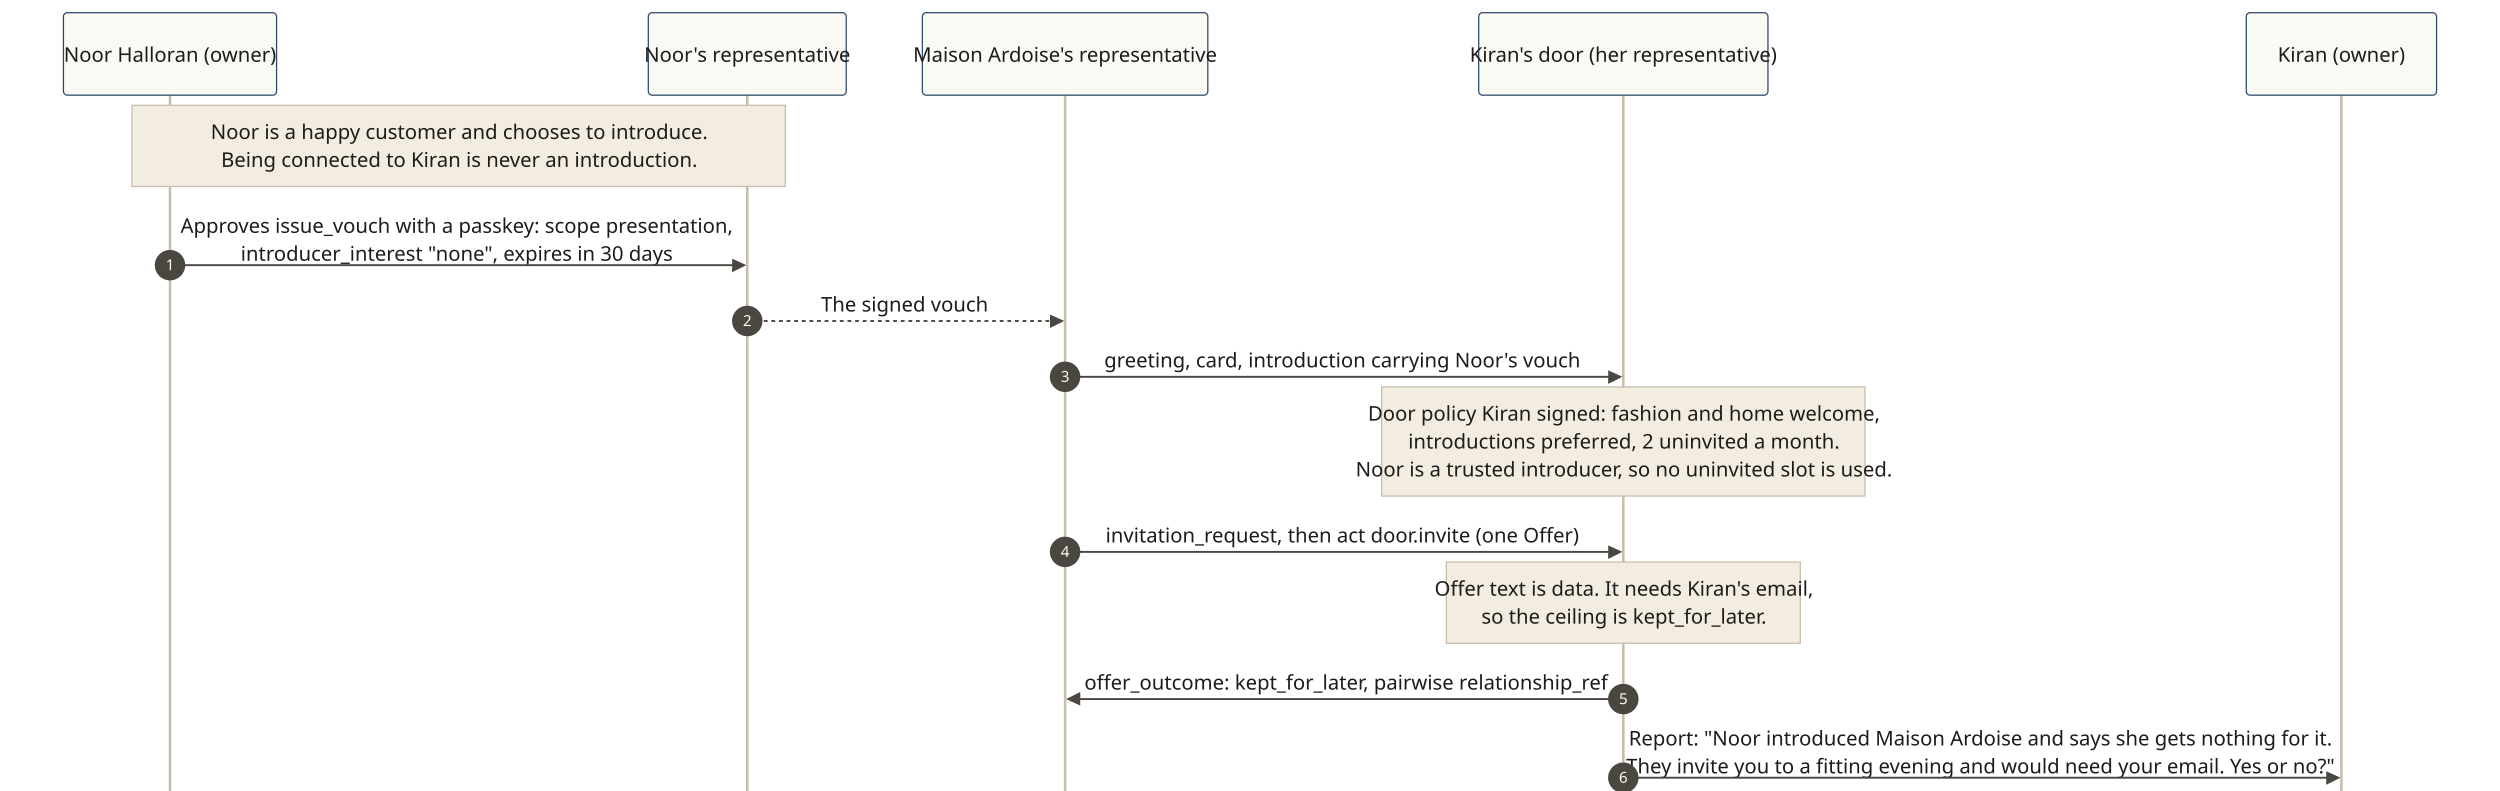
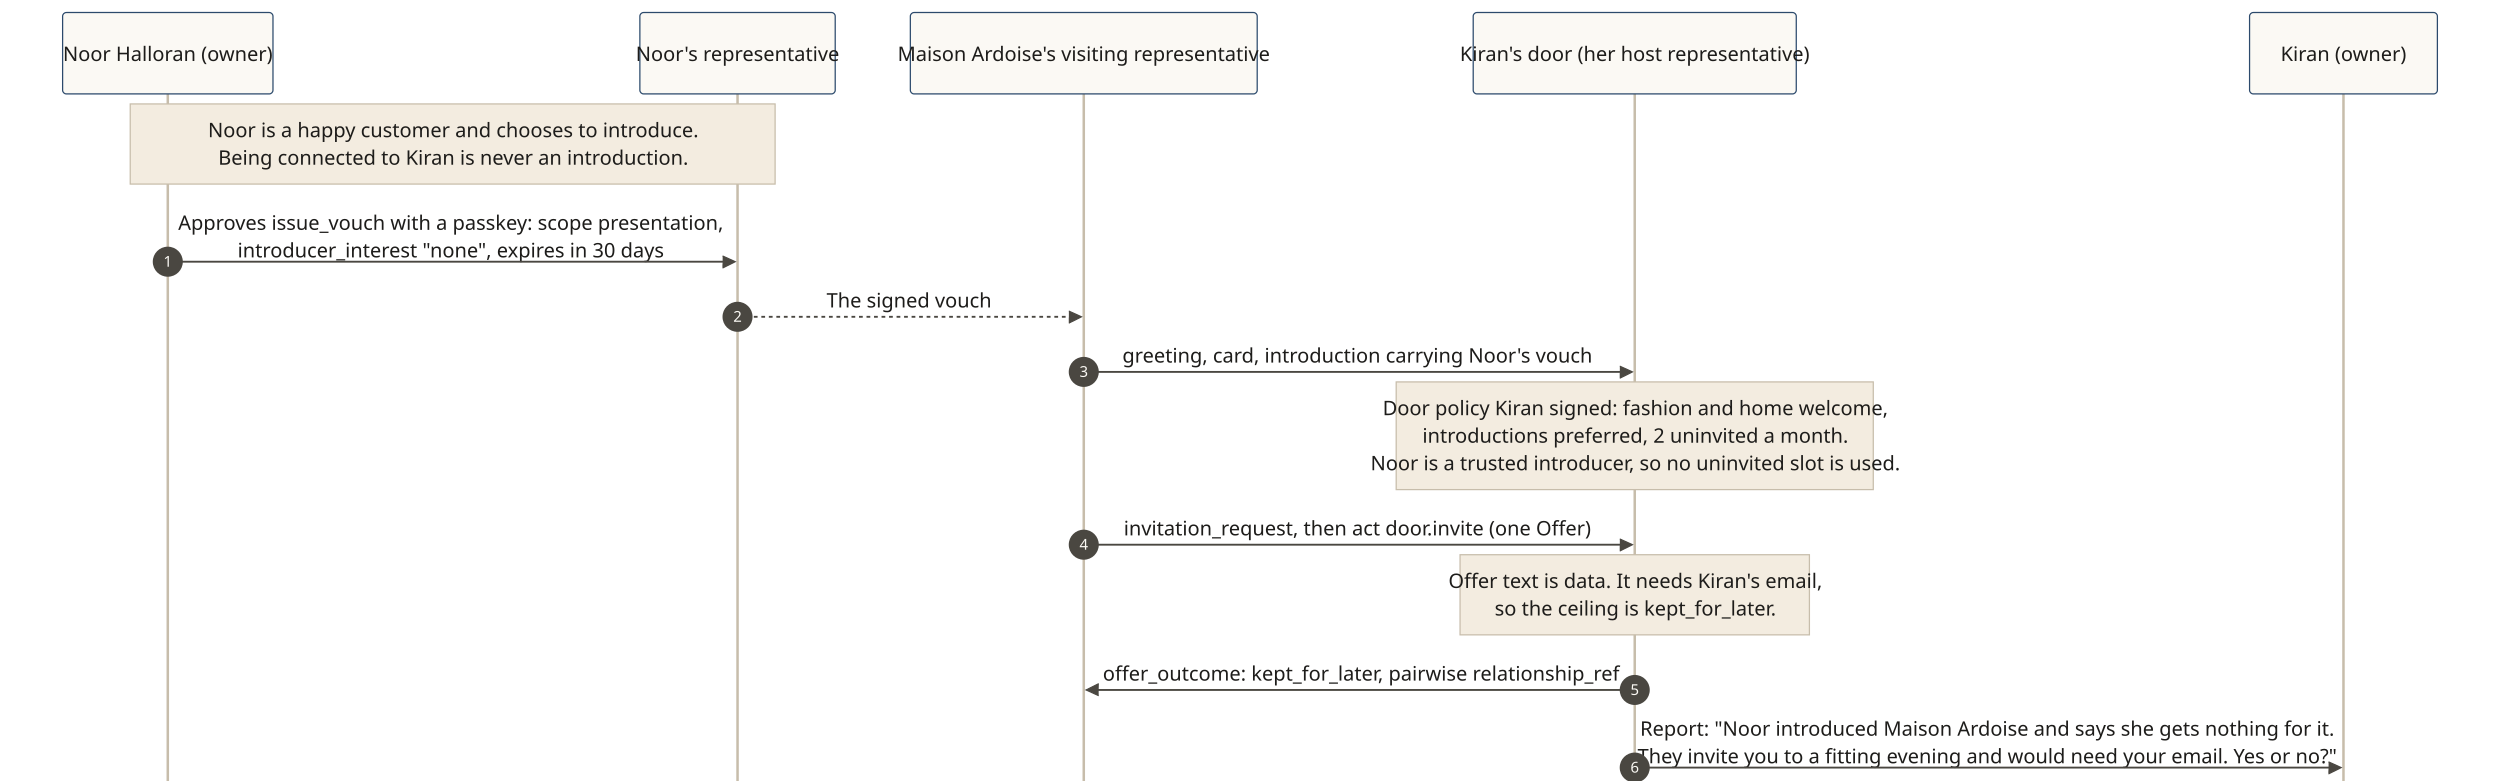
- <svg xmlns="http://www.w3.org/2000/svg" id="my-svg" width="100%" style="max-width: 1970.5px; background-color: rgb(251, 249, 244);" viewBox="-50 -10 1970.5 623" role="graphics-document document" aria-roledescription="sequence">
+ <svg xmlns="http://www.w3.org/2000/svg" id="my-svg" width="100%" style="max-width: 1996.5px; background-color: rgb(251, 249, 244);" viewBox="-50 -10 1996.5 623" role="graphics-document document" aria-roledescription="sequence">
  <g>
-     <line id="actor4" x1="1795.5" y1="65" x2="1795.5" y2="2000" class="actor-line 200" stroke-width="0.5px" stroke="#999" name="K" data-et="life-line" data-id="K" />
+     <line id="actor4" x1="1821.5" y1="65" x2="1821.5" y2="2000" class="actor-line 200" stroke-width="0.5px" stroke="#999" name="K" data-et="life-line" data-id="K" />
    <g id="root-4" data-et="participant" data-type="participant" data-id="K">
-       <rect x="1720.5" y="0" fill="#eaeaea" stroke="#666" width="150" height="65" name="K" rx="3" ry="3" class="actor actor-top" />
-       <text x="1795.5" y="32.5" dominant-baseline="central" alignment-baseline="central" class="actor actor-box" style="text-anchor: middle; font-size: 16px; font-weight: 400;">
-         <tspan x="1795.5" dy="0">Kiran (owner)</tspan>
+       <rect x="1746.5" y="0" fill="#eaeaea" stroke="#666" width="150" height="65" name="K" rx="3" ry="3" class="actor actor-top" />
+       <text x="1821.5" y="32.5" dominant-baseline="central" alignment-baseline="central" class="actor actor-box" style="text-anchor: middle; font-size: 16px; font-weight: 400;">
+         <tspan x="1821.5" dy="0">Kiran (owner)</tspan>
      </text>
    </g>
  </g>
  <g>
-     <line id="actor3" x1="1229.5" y1="65" x2="1229.5" y2="2000" class="actor-line 200" stroke-width="0.5px" stroke="#999" name="D" data-et="life-line" data-id="D" />
+     <line id="actor3" x1="1255.5" y1="65" x2="1255.5" y2="2000" class="actor-line 200" stroke-width="0.5px" stroke="#999" name="D" data-et="life-line" data-id="D" />
    <g id="root-3" data-et="participant" data-type="participant" data-id="D">
-       <rect x="1115.5" y="0" fill="#eaeaea" stroke="#666" width="228" height="65" name="D" rx="3" ry="3" class="actor actor-top" />
-       <text x="1229.5" y="32.5" dominant-baseline="central" alignment-baseline="central" class="actor actor-box" style="text-anchor: middle; font-size: 16px; font-weight: 400;">
-         <tspan x="1229.5" dy="0">Kiran's door (her representative)</tspan>
+       <rect x="1126.5" y="0" fill="#eaeaea" stroke="#666" width="258" height="65" name="D" rx="3" ry="3" class="actor actor-top" />
+       <text x="1255.5" y="32.5" dominant-baseline="central" alignment-baseline="central" class="actor actor-box" style="text-anchor: middle; font-size: 16px; font-weight: 400;">
+         <tspan x="1255.5" dy="0">Kiran's door (her host representative)</tspan>
      </text>
    </g>
  </g>
  <g>
-     <line id="actor2" x1="789.5" y1="65" x2="789.5" y2="2000" class="actor-line 200" stroke-width="0.5px" stroke="#999" name="B" data-et="life-line" data-id="B" />
+     <line id="actor2" x1="815.5" y1="65" x2="815.5" y2="2000" class="actor-line 200" stroke-width="0.5px" stroke="#999" name="B" data-et="life-line" data-id="B" />
    <g id="root-2" data-et="participant" data-type="participant" data-id="B">
-       <rect x="677" y="0" fill="#eaeaea" stroke="#666" width="225" height="65" name="B" rx="3" ry="3" class="actor actor-top" />
-       <text x="789.5" y="32.5" dominant-baseline="central" alignment-baseline="central" class="actor actor-box" style="text-anchor: middle; font-size: 16px; font-weight: 400;">
-         <tspan x="789.5" dy="0">Maison Ardoise's representative</tspan>
+       <rect x="677" y="0" fill="#eaeaea" stroke="#666" width="277" height="65" name="B" rx="3" ry="3" class="actor actor-top" />
+       <text x="815.5" y="32.5" dominant-baseline="central" alignment-baseline="central" class="actor actor-box" style="text-anchor: middle; font-size: 16px; font-weight: 400;">
+         <tspan x="815.5" dy="0">Maison Ardoise's visiting representative</tspan>
      </text>
    </g>
  </g>
  <g>
    <line id="actor1" x1="539" y1="65" x2="539" y2="2000" class="actor-line 200" stroke-width="0.5px" stroke="#999" name="NR" data-et="life-line" data-id="NR" />
    <g id="root-1" data-et="participant" data-type="participant" data-id="NR">
      <rect x="461" y="0" fill="#eaeaea" stroke="#666" width="156" height="65" name="NR" rx="3" ry="3" class="actor actor-top" />
      <text x="539" y="32.5" dominant-baseline="central" alignment-baseline="central" class="actor actor-box" style="text-anchor: middle; font-size: 16px; font-weight: 400;">
        <tspan x="539" dy="0">Noor's representative</tspan>
      </text>
    </g>
  </g>
  <g>
    <line id="actor0" x1="84" y1="65" x2="84" y2="2000" class="actor-line 200" stroke-width="0.5px" stroke="#999" name="N" data-et="life-line" data-id="N" />
    <g id="root-0" data-et="participant" data-type="participant" data-id="N">
      <rect x="0" y="0" fill="#eaeaea" stroke="#666" width="168" height="65" name="N" rx="3" ry="3" class="actor actor-top" />
      <text x="84" y="32.5" dominant-baseline="central" alignment-baseline="central" class="actor actor-box" style="text-anchor: middle; font-size: 16px; font-weight: 400;">
        <tspan x="84" dy="0">Noor Halloran (owner)</tspan>
      </text>
    </g>
  </g>
  <style>#my-svg{font-family:Noto Sans,Helvetica Neue,Arial,sans-serif;font-size:16px;fill:#1d1c1a;}@keyframes edge-animation-frame{from{stroke-dashoffset:0;}}@keyframes dash{to{stroke-dashoffset:0;}}#my-svg .edge-animation-slow{stroke-dasharray:9,5!important;stroke-dashoffset:900;animation:dash 50s linear infinite;stroke-linecap:round;}#my-svg .edge-animation-fast{stroke-dasharray:9,5!important;stroke-dashoffset:900;animation:dash 20s linear infinite;stroke-linecap:round;}#my-svg .error-icon{fill:#f5f1e8;}#my-svg .error-text{fill:#1d1c1a;stroke:#1d1c1a;}#my-svg .edge-thickness-normal{stroke-width:1px;}#my-svg .edge-thickness-thick{stroke-width:3.5px;}#my-svg .edge-pattern-solid{stroke-dasharray:0;}#my-svg .edge-thickness-invisible{stroke-width:0;fill:none;}#my-svg .edge-pattern-dashed{stroke-dasharray:3;}#my-svg .edge-pattern-dotted{stroke-dasharray:2;}#my-svg .marker{fill:#4a4741;stroke:#4a4741;}#my-svg .marker.cross{stroke:#4a4741;}#my-svg svg{font-family:Noto Sans,Helvetica Neue,Arial,sans-serif;font-size:16px;}#my-svg p{margin:0;}#my-svg .actor{stroke:#2c4a6c;fill:#fbf9f4;stroke-width:1;}#my-svg rect.actor.outer-path[data-look="neo"]{filter:drop-shadow( 1px 2px 2px rgba(185,185,185,1));}#my-svg rect.note[data-look="neo"]{stroke:#c7bdab;fill:#f3ece0;filter:drop-shadow( 1px 2px 2px rgba(185,185,185,1));}#my-svg text.actor&gt;tspan{fill:#1d1c1a;stroke:none;}#my-svg .actor-line{stroke:#c7bdab;}#my-svg .innerArc{stroke-width:1.5;stroke-dasharray:none;}#my-svg .messageLine0{stroke-width:1.5;stroke-dasharray:none;stroke:#4a4741;}#my-svg .messageLine1{stroke-width:1.5;stroke-dasharray:2,2;stroke:#4a4741;}#my-svg [id$="-arrowhead"] path{fill:#4a4741;stroke:#4a4741;}#my-svg .sequenceNumber{fill:#fbf9f4;}#my-svg [id$="-sequencenumber"]{fill:#4a4741;}#my-svg [id$="-crosshead"] path{fill:#4a4741;stroke:#4a4741;}#my-svg .messageText{fill:#1d1c1a;stroke:none;}#my-svg .labelBox{stroke:#c7bdab;fill:#ece6d9;filter:none;}#my-svg .labelText,#my-svg .labelText&gt;tspan{fill:#1d1c1a;stroke:none;}#my-svg .loopText,#my-svg .loopText&gt;tspan{fill:#4a4741;stroke:none;}#my-svg .sectionTitle,#my-svg .sectionTitle&gt;tspan{fill:#4a4741;stroke:none;}#my-svg .loopLine{stroke-width:2px;stroke-dasharray:2,2;stroke:#c7bdab;fill:#c7bdab;}#my-svg .note{stroke:#c7bdab;fill:#f3ece0;}#my-svg .noteText,#my-svg .noteText&gt;tspan{fill:#1d1c1a;stroke:none;font-weight:normal;}#my-svg .activation0{fill:#ece6d9;stroke:#2c4a6c;}#my-svg .activation1{fill:#ece6d9;stroke:#2c4a6c;}#my-svg .activation2{fill:#ece6d9;stroke:#2c4a6c;}#my-svg .actorPopupMenu{position:absolute;}#my-svg .actorPopupMenuPanel{position:absolute;fill:#fbf9f4;box-shadow:0px 8px 16px 0px rgba(0,0,0,0.2);filter:drop-shadow(3px 5px 2px rgb(0 0 0 / 0.4));}#my-svg .actor-man circle,#my-svg line{fill:#fbf9f4;stroke-width:2px;}#my-svg g rect.rect{filter:drop-shadow( 1px 2px 2px rgba(185,185,185,1));stroke:#2c4a6c;}#my-svg .node .neo-node{stroke:#2c4a6c;}#my-svg [data-look="neo"].node rect,#my-svg [data-look="neo"].cluster rect,#my-svg [data-look="neo"].node polygon{stroke:url(#my-svg-gradient);filter:drop-shadow( 1px 2px 2px rgba(185,185,185,1));}#my-svg [data-look="neo"].swimlane.cluster rect{filter:none;}#my-svg [data-look="neo"].node path{stroke:url(#my-svg-gradient);stroke-width:1px;}#my-svg [data-look="neo"].node .outer-path{filter:drop-shadow( 1px 2px 2px rgba(185,185,185,1));}#my-svg [data-look="neo"].node .neo-line path{stroke:#2c4a6c;filter:none;}#my-svg [data-look="neo"].node circle{stroke:url(#my-svg-gradient);filter:drop-shadow( 1px 2px 2px rgba(185,185,185,1));}#my-svg [data-look="neo"].node circle .state-start{fill:#000000;}#my-svg [data-look="neo"].icon-shape .icon{fill:url(#my-svg-gradient);filter:drop-shadow( 1px 2px 2px rgba(185,185,185,1));}#my-svg [data-look="neo"].icon-shape .icon-neo path{stroke:url(#my-svg-gradient);filter:drop-shadow( 1px 2px 2px rgba(185,185,185,1));}#my-svg :root{--mermaid-font-family:"trebuchet ms",verdana,arial,sans-serif;}</style>
  <g />
  <defs>
    <symbol id="my-svg-computer" width="24" height="24">
      <path transform="scale(.5)" d="M2 2v13h20v-13h-20zm18 11h-16v-9h16v9zm-10.228 6l.466-1h3.524l.467 1h-4.457zm14.228 3h-24l2-6h2.104l-1.33 4h18.45l-1.297-4h2.073l2 6zm-5-10h-14v-7h14v7z" />
    </symbol>
  </defs>
  <defs>
    <symbol id="my-svg-database" fill-rule="evenodd" clip-rule="evenodd">
      <path transform="scale(.5)" d="M12.258.001l.256.004.255.005.253.008.251.01.249.012.247.015.246.016.242.019.241.02.239.023.236.024.233.027.231.028.229.031.225.032.223.034.22.036.217.038.214.04.211.041.208.043.205.045.201.046.198.048.194.05.191.051.187.053.183.054.18.056.175.057.172.059.168.06.163.061.16.063.155.064.15.066.074.033.073.033.071.034.07.034.069.035.068.035.067.035.066.035.064.036.064.036.062.036.06.036.06.037.058.037.058.037.055.038.055.038.053.038.052.038.051.039.05.039.048.039.047.039.045.04.044.04.043.04.041.04.04.041.039.041.037.041.036.041.034.041.033.042.032.042.03.042.029.042.027.042.026.043.024.043.023.043.021.043.02.043.018.044.017.043.015.044.013.044.012.044.011.045.009.044.007.045.006.045.004.045.002.045.001.045v17l-.001.045-.002.045-.004.045-.006.045-.007.045-.009.044-.011.045-.012.044-.013.044-.015.044-.017.043-.018.044-.02.043-.021.043-.023.043-.024.043-.026.043-.027.042-.029.042-.03.042-.032.042-.033.042-.034.041-.036.041-.037.041-.039.041-.04.041-.041.04-.043.04-.044.04-.045.04-.047.039-.048.039-.05.039-.051.039-.052.038-.053.038-.055.038-.055.038-.058.037-.058.037-.06.037-.06.036-.062.036-.064.036-.064.036-.066.035-.067.035-.068.035-.069.035-.07.034-.071.034-.073.033-.074.033-.15.066-.155.064-.16.063-.163.061-.168.06-.172.059-.175.057-.18.056-.183.054-.187.053-.191.051-.194.05-.198.048-.201.046-.205.045-.208.043-.211.041-.214.04-.217.038-.22.036-.223.034-.225.032-.229.031-.231.028-.233.027-.236.024-.239.023-.241.02-.242.019-.246.016-.247.015-.249.012-.251.01-.253.008-.255.005-.256.004-.258.001-.258-.001-.256-.004-.255-.005-.253-.008-.251-.01-.249-.012-.247-.015-.245-.016-.243-.019-.241-.02-.238-.023-.236-.024-.234-.027-.231-.028-.228-.031-.226-.032-.223-.034-.22-.036-.217-.038-.214-.04-.211-.041-.208-.043-.204-.045-.201-.046-.198-.048-.195-.05-.19-.051-.187-.053-.184-.054-.179-.056-.176-.057-.172-.059-.167-.06-.164-.061-.159-.063-.155-.064-.151-.066-.074-.033-.072-.033-.072-.034-.07-.034-.069-.035-.068-.035-.067-.035-.066-.035-.064-.036-.063-.036-.062-.036-.061-.036-.06-.037-.058-.037-.057-.037-.056-.038-.055-.038-.053-.038-.052-.038-.051-.039-.049-.039-.049-.039-.046-.039-.046-.04-.044-.04-.043-.04-.041-.04-.04-.041-.039-.041-.037-.041-.036-.041-.034-.041-.033-.042-.032-.042-.03-.042-.029-.042-.027-.042-.026-.043-.024-.043-.023-.043-.021-.043-.02-.043-.018-.044-.017-.043-.015-.044-.013-.044-.012-.044-.011-.045-.009-.044-.007-.045-.006-.045-.004-.045-.002-.045-.001-.045v-17l.001-.045.002-.045.004-.045.006-.045.007-.045.009-.044.011-.045.012-.044.013-.044.015-.044.017-.043.018-.044.02-.043.021-.043.023-.043.024-.043.026-.043.027-.042.029-.042.03-.042.032-.042.033-.042.034-.041.036-.041.037-.041.039-.041.04-.041.041-.04.043-.04.044-.04.046-.04.046-.039.049-.039.049-.039.051-.039.052-.038.053-.038.055-.038.056-.038.057-.037.058-.037.06-.037.061-.036.062-.036.063-.036.064-.036.066-.035.067-.035.068-.035.069-.035.07-.034.072-.034.072-.033.074-.033.151-.066.155-.064.159-.063.164-.061.167-.06.172-.059.176-.057.179-.056.184-.054.187-.053.19-.051.195-.05.198-.048.201-.046.204-.045.208-.043.211-.041.214-.04.217-.038.22-.036.223-.034.226-.032.228-.031.231-.028.234-.027.236-.024.238-.023.241-.02.243-.019.245-.016.247-.015.249-.012.251-.01.253-.008.255-.005.256-.004.258-.001.258.001zm-9.258 20.499v.01l.001.021.003.021.004.022.005.021.006.022.007.022.009.023.01.022.011.023.012.023.013.023.015.023.016.024.017.023.018.024.019.024.021.024.022.025.023.024.024.025.052.049.056.05.061.051.066.051.07.051.075.051.079.052.084.052.088.052.092.052.097.052.102.051.105.052.11.052.114.051.119.051.123.051.127.05.131.05.135.05.139.048.144.049.147.047.152.047.155.047.16.045.163.045.167.043.171.043.176.041.178.041.183.039.187.039.19.037.194.035.197.035.202.033.204.031.209.03.212.029.216.027.219.025.222.024.226.021.23.02.233.018.236.016.24.015.243.012.246.01.249.008.253.005.256.004.259.001.26-.001.257-.004.254-.005.25-.008.247-.011.244-.012.241-.014.237-.016.233-.018.231-.021.226-.021.224-.024.22-.026.216-.027.212-.028.21-.031.205-.031.202-.034.198-.034.194-.036.191-.037.187-.039.183-.04.179-.04.175-.042.172-.043.168-.044.163-.045.16-.046.155-.046.152-.047.148-.048.143-.049.139-.049.136-.05.131-.05.126-.05.123-.051.118-.052.114-.051.11-.052.106-.052.101-.052.096-.052.092-.052.088-.053.083-.051.079-.052.074-.052.07-.051.065-.051.06-.051.056-.05.051-.05.023-.024.023-.025.021-.024.02-.024.019-.024.018-.024.017-.024.015-.023.014-.024.013-.023.012-.023.01-.023.01-.022.008-.022.006-.022.006-.022.004-.022.004-.021.001-.021.001-.021v-4.127l-.077.055-.08.053-.083.054-.085.053-.087.052-.09.052-.093.051-.095.05-.097.05-.1.049-.102.049-.105.048-.106.047-.109.047-.111.046-.114.045-.115.045-.118.044-.12.043-.122.042-.124.042-.126.041-.128.04-.13.04-.132.038-.134.038-.135.037-.138.037-.139.035-.142.035-.143.034-.144.033-.147.032-.148.031-.15.03-.151.03-.153.029-.154.027-.156.027-.158.026-.159.025-.161.024-.162.023-.163.022-.165.021-.166.02-.167.019-.169.018-.169.017-.171.016-.173.015-.173.014-.175.013-.175.012-.177.011-.178.01-.179.008-.179.008-.181.006-.182.005-.182.004-.184.003-.184.002h-.37l-.184-.002-.184-.003-.182-.004-.182-.005-.181-.006-.179-.008-.179-.008-.178-.01-.176-.011-.176-.012-.175-.013-.173-.014-.172-.015-.171-.016-.17-.017-.169-.018-.167-.019-.166-.02-.165-.021-.163-.022-.162-.023-.161-.024-.159-.025-.157-.026-.156-.027-.155-.027-.153-.029-.151-.03-.15-.03-.148-.031-.146-.032-.145-.033-.143-.034-.141-.035-.14-.035-.137-.037-.136-.037-.134-.038-.132-.038-.13-.04-.128-.04-.126-.041-.124-.042-.122-.042-.12-.044-.117-.043-.116-.045-.113-.045-.112-.046-.109-.047-.106-.047-.105-.048-.102-.049-.1-.049-.097-.05-.095-.05-.093-.052-.09-.051-.087-.052-.085-.053-.083-.054-.08-.054-.077-.054v4.127zm0-5.654v.011l.001.021.003.021.004.021.005.022.006.022.007.022.009.022.01.022.011.023.012.023.013.023.015.024.016.023.017.024.018.024.019.024.021.024.022.024.023.025.024.024.052.05.056.05.061.05.066.051.07.051.075.052.079.051.084.052.088.052.092.052.097.052.102.052.105.052.11.051.114.051.119.052.123.05.127.051.131.05.135.049.139.049.144.048.147.048.152.047.155.046.16.045.163.045.167.044.171.042.176.042.178.04.183.04.187.038.19.037.194.036.197.034.202.033.204.032.209.03.212.028.216.027.219.025.222.024.226.022.23.02.233.018.236.016.24.014.243.012.246.01.249.008.253.006.256.003.259.001.26-.001.257-.003.254-.006.25-.008.247-.01.244-.012.241-.015.237-.016.233-.018.231-.02.226-.022.224-.024.22-.025.216-.027.212-.029.21-.03.205-.032.202-.033.198-.035.194-.036.191-.037.187-.039.183-.039.179-.041.175-.042.172-.043.168-.044.163-.045.16-.045.155-.047.152-.047.148-.048.143-.048.139-.05.136-.049.131-.05.126-.051.123-.051.118-.051.114-.052.11-.052.106-.052.101-.052.096-.052.092-.052.088-.052.083-.052.079-.052.074-.051.07-.052.065-.051.06-.05.056-.051.051-.049.023-.025.023-.024.021-.025.02-.024.019-.024.018-.024.017-.024.015-.023.014-.023.013-.024.012-.022.01-.023.01-.023.008-.022.006-.022.006-.022.004-.021.004-.022.001-.021.001-.021v-4.139l-.077.054-.08.054-.083.054-.085.052-.087.053-.09.051-.093.051-.095.051-.097.05-.1.049-.102.049-.105.048-.106.047-.109.047-.111.046-.114.045-.115.044-.118.044-.12.044-.122.042-.124.042-.126.041-.128.04-.13.039-.132.039-.134.038-.135.037-.138.036-.139.036-.142.035-.143.033-.144.033-.147.033-.148.031-.15.03-.151.03-.153.028-.154.028-.156.027-.158.026-.159.025-.161.024-.162.023-.163.022-.165.021-.166.02-.167.019-.169.018-.169.017-.171.016-.173.015-.173.014-.175.013-.175.012-.177.011-.178.009-.179.009-.179.007-.181.007-.182.005-.182.004-.184.003-.184.002h-.37l-.184-.002-.184-.003-.182-.004-.182-.005-.181-.007-.179-.007-.179-.009-.178-.009-.176-.011-.176-.012-.175-.013-.173-.014-.172-.015-.171-.016-.17-.017-.169-.018-.167-.019-.166-.02-.165-.021-.163-.022-.162-.023-.161-.024-.159-.025-.157-.026-.156-.027-.155-.028-.153-.028-.151-.03-.15-.03-.148-.031-.146-.033-.145-.033-.143-.033-.141-.035-.14-.036-.137-.036-.136-.037-.134-.038-.132-.039-.13-.039-.128-.04-.126-.041-.124-.042-.122-.043-.12-.043-.117-.044-.116-.044-.113-.046-.112-.046-.109-.046-.106-.047-.105-.048-.102-.049-.1-.049-.097-.05-.095-.051-.093-.051-.09-.051-.087-.053-.085-.052-.083-.054-.08-.054-.077-.054v4.139zm0-5.666v.011l.001.02.003.022.004.021.005.022.006.021.007.022.009.023.01.022.011.023.012.023.013.023.015.023.016.024.017.024.018.023.019.024.021.025.022.024.023.024.024.025.052.05.056.05.061.05.066.051.07.051.075.052.079.051.084.052.088.052.092.052.097.052.102.052.105.051.11.052.114.051.119.051.123.051.127.05.131.05.135.05.139.049.144.048.147.048.152.047.155.046.16.045.163.045.167.043.171.043.176.042.178.04.183.04.187.038.19.037.194.036.197.034.202.033.204.032.209.03.212.028.216.027.219.025.222.024.226.021.23.02.233.018.236.017.24.014.243.012.246.01.249.008.253.006.256.003.259.001.26-.001.257-.003.254-.006.25-.008.247-.01.244-.013.241-.014.237-.016.233-.018.231-.02.226-.022.224-.024.22-.025.216-.027.212-.029.21-.03.205-.032.202-.033.198-.035.194-.036.191-.037.187-.039.183-.039.179-.041.175-.042.172-.043.168-.044.163-.045.16-.045.155-.047.152-.047.148-.048.143-.049.139-.049.136-.049.131-.051.126-.05.123-.051.118-.052.114-.051.11-.052.106-.052.101-.052.096-.052.092-.052.088-.052.083-.052.079-.052.074-.052.07-.051.065-.051.06-.051.056-.05.051-.049.023-.025.023-.025.021-.024.02-.024.019-.024.018-.024.017-.024.015-.023.014-.024.013-.023.012-.023.01-.022.01-.023.008-.022.006-.022.006-.022.004-.022.004-.021.001-.021.001-.021v-4.153l-.077.054-.08.054-.083.053-.085.053-.087.053-.09.051-.093.051-.095.051-.097.05-.1.049-.102.048-.105.048-.106.048-.109.046-.111.046-.114.046-.115.044-.118.044-.12.043-.122.043-.124.042-.126.041-.128.04-.13.039-.132.039-.134.038-.135.037-.138.036-.139.036-.142.034-.143.034-.144.033-.147.032-.148.032-.15.03-.151.03-.153.028-.154.028-.156.027-.158.026-.159.024-.161.024-.162.023-.163.023-.165.021-.166.02-.167.019-.169.018-.169.017-.171.016-.173.015-.173.014-.175.013-.175.012-.177.01-.178.01-.179.009-.179.007-.181.006-.182.006-.182.004-.184.003-.184.001-.185.001-.185-.001-.184-.001-.184-.003-.182-.004-.182-.006-.181-.006-.179-.007-.179-.009-.178-.01-.176-.01-.176-.012-.175-.013-.173-.014-.172-.015-.171-.016-.17-.017-.169-.018-.167-.019-.166-.02-.165-.021-.163-.023-.162-.023-.161-.024-.159-.024-.157-.026-.156-.027-.155-.028-.153-.028-.151-.03-.15-.03-.148-.032-.146-.032-.145-.033-.143-.034-.141-.034-.14-.036-.137-.036-.136-.037-.134-.038-.132-.039-.13-.039-.128-.041-.126-.041-.124-.041-.122-.043-.12-.043-.117-.044-.116-.044-.113-.046-.112-.046-.109-.046-.106-.048-.105-.048-.102-.048-.1-.05-.097-.049-.095-.051-.093-.051-.09-.052-.087-.052-.085-.053-.083-.053-.08-.054-.077-.054v4.153zm8.74-8.179l-.257.004-.254.005-.25.008-.247.011-.244.012-.241.014-.237.016-.233.018-.231.021-.226.022-.224.023-.22.026-.216.027-.212.028-.21.031-.205.032-.202.033-.198.034-.194.036-.191.038-.187.038-.183.04-.179.041-.175.042-.172.043-.168.043-.163.045-.16.046-.155.046-.152.048-.148.048-.143.048-.139.049-.136.05-.131.05-.126.051-.123.051-.118.051-.114.052-.11.052-.106.052-.101.052-.096.052-.092.052-.088.052-.083.052-.079.052-.074.051-.07.052-.065.051-.06.05-.056.05-.051.05-.023.025-.023.024-.021.024-.02.025-.019.024-.018.024-.017.023-.015.024-.014.023-.013.023-.012.023-.01.023-.01.022-.008.022-.006.023-.006.021-.004.022-.004.021-.001.021-.001.021.001.021.001.021.004.021.004.022.006.021.006.023.008.022.01.022.01.023.012.023.013.023.014.023.015.024.017.023.018.024.019.024.02.025.021.024.023.024.023.025.051.05.056.05.06.05.065.051.07.052.074.051.079.052.083.052.088.052.092.052.096.052.101.052.106.052.11.052.114.052.118.051.123.051.126.051.131.05.136.05.139.049.143.048.148.048.152.048.155.046.16.046.163.045.168.043.172.043.175.042.179.041.183.04.187.038.191.038.194.036.198.034.202.033.205.032.21.031.212.028.216.027.22.026.224.023.226.022.231.021.233.018.237.016.241.014.244.012.247.011.25.008.254.005.257.004.26.001.26-.001.257-.004.254-.005.25-.008.247-.011.244-.012.241-.014.237-.016.233-.018.231-.021.226-.022.224-.023.22-.026.216-.027.212-.028.21-.031.205-.032.202-.033.198-.034.194-.036.191-.038.187-.038.183-.04.179-.041.175-.042.172-.043.168-.043.163-.045.16-.046.155-.046.152-.048.148-.048.143-.048.139-.049.136-.05.131-.05.126-.051.123-.051.118-.051.114-.052.11-.052.106-.052.101-.052.096-.052.092-.052.088-.052.083-.052.079-.052.074-.051.07-.052.065-.051.06-.05.056-.05.051-.05.023-.025.023-.024.021-.024.02-.025.019-.024.018-.024.017-.023.015-.024.014-.023.013-.023.012-.023.01-.023.01-.022.008-.022.006-.023.006-.021.004-.022.004-.021.001-.021.001-.021-.001-.021-.001-.021-.004-.021-.004-.022-.006-.021-.006-.023-.008-.022-.01-.022-.01-.023-.012-.023-.013-.023-.014-.023-.015-.024-.017-.023-.018-.024-.019-.024-.02-.025-.021-.024-.023-.024-.023-.025-.051-.05-.056-.05-.06-.05-.065-.051-.07-.052-.074-.051-.079-.052-.083-.052-.088-.052-.092-.052-.096-.052-.101-.052-.106-.052-.11-.052-.114-.052-.118-.051-.123-.051-.126-.051-.131-.05-.136-.05-.139-.049-.143-.048-.148-.048-.152-.048-.155-.046-.16-.046-.163-.045-.168-.043-.172-.043-.175-.042-.179-.041-.183-.04-.187-.038-.191-.038-.194-.036-.198-.034-.202-.033-.205-.032-.21-.031-.212-.028-.216-.027-.22-.026-.224-.023-.226-.022-.231-.021-.233-.018-.237-.016-.241-.014-.244-.012-.247-.011-.25-.008-.254-.005-.257-.004-.26-.001-.26.001z" />
    </symbol>
  </defs>
  <defs>
    <symbol id="my-svg-clock" width="24" height="24">
      <path transform="scale(.5)" d="M12 2c5.514 0 10 4.486 10 10s-4.486 10-10 10-10-4.486-10-10 4.486-10 10-10zm0-2c-6.627 0-12 5.373-12 12s5.373 12 12 12 12-5.373 12-12-5.373-12-12-12zm5.848 12.459c.202.038.202.333.001.372-1.907.361-6.045 1.111-6.547 1.111-.719 0-1.301-.582-1.301-1.301 0-.512.77-5.447 1.125-7.445.034-.192.312-.181.343.014l.985 6.238 5.394 1.011z" />
    </symbol>
  </defs>
  <defs>
    <marker id="my-svg-arrowhead" refX="7.9" refY="5" markerUnits="userSpaceOnUse" markerWidth="12" markerHeight="12" orient="auto-start-reverse">
      <path d="M -1 0 L 10 5 L 0 10 z" />
    </marker>
  </defs>
  <defs>
    <marker id="my-svg-crosshead" markerWidth="15" markerHeight="8" orient="auto" refX="4" refY="4.5">
      <path fill="none" stroke="#000000" stroke-width="1pt" d="M 1,2 L 6,7 M 6,2 L 1,7" style="stroke-dasharray: 0, 0;" />
    </marker>
  </defs>
  <defs>
    <marker id="my-svg-filled-head" refX="15.5" refY="7" markerWidth="20" markerHeight="28" orient="auto">
      <path d="M 18,7 L9,13 L14,7 L9,1 Z" />
    </marker>
  </defs>
  <defs>
    <marker id="my-svg-sequencenumber" refX="15" refY="15" markerWidth="60" markerHeight="40" orient="auto">
      <circle cx="15" cy="15" r="6" />
    </marker>
  </defs>
  <defs>
    <marker id="my-svg-solidTopArrowHead" refX="7.9" refY="7.25" markerUnits="userSpaceOnUse" markerWidth="12" markerHeight="12" orient="auto-start-reverse">
      <path d="M 0 0 L 10 8 L 0 8 z" />
    </marker>
  </defs>
  <defs>
    <marker id="my-svg-solidBottomArrowHead" refX="7.9" refY="0.75" markerUnits="userSpaceOnUse" markerWidth="12" markerHeight="12" orient="auto-start-reverse">
      <path d="M 0 0 L 10 0 L 0 8 z" />
    </marker>
  </defs>
  <defs>
    <marker id="my-svg-stickTopArrowHead" refX="7.5" refY="7" markerUnits="userSpaceOnUse" markerWidth="12" markerHeight="12" orient="auto-start-reverse">
      <path d="M 0 0 L 7 7" stroke="black" stroke-width="1.5" fill="none" />
    </marker>
  </defs>
  <defs>
    <marker id="my-svg-stickBottomArrowHead" refX="7.5" refY="0" markerUnits="userSpaceOnUse" markerWidth="12" markerHeight="12" orient="auto-start-reverse">
      <path d="M 0 7 L 7 0" stroke="black" stroke-width="1.5" fill="none" />
    </marker>
  </defs>
  <g data-et="note" data-id="i1">
    <rect x="54" y="73" fill="#EDF2AE" stroke="#666" width="515" height="64" class="note" />
    <text x="312" y="78" text-anchor="middle" dominant-baseline="middle" alignment-baseline="middle" class="noteText" dy="1em" style="font-size: 16px; font-weight: 400;">
      <tspan x="312">Noor is a happy customer and chooses to introduce.</tspan>
    </text>
    <text x="312" y="100" text-anchor="middle" dominant-baseline="middle" alignment-baseline="middle" class="noteText" dy="1em" style="font-size: 16px; font-weight: 400;">
      <tspan x="312">Being connected to Kiran is never an introduction.</tspan>
    </text>
  </g>
  <g data-et="note" data-id="i5">
-     <rect x="1039" y="295" fill="#EDF2AE" stroke="#666" width="381" height="86" class="note" />
-     <text x="1230" y="300" text-anchor="middle" dominant-baseline="middle" alignment-baseline="middle" class="noteText" dy="1em" style="font-size: 16px; font-weight: 400;">
-       <tspan x="1230">Door policy Kiran signed: fashion and home welcome,</tspan>
+     <rect x="1065" y="295" fill="#EDF2AE" stroke="#666" width="381" height="86" class="note" />
+     <text x="1256" y="300" text-anchor="middle" dominant-baseline="middle" alignment-baseline="middle" class="noteText" dy="1em" style="font-size: 16px; font-weight: 400;">
+       <tspan x="1256">Door policy Kiran signed: fashion and home welcome,</tspan>
    </text>
-     <text x="1230" y="322" text-anchor="middle" dominant-baseline="middle" alignment-baseline="middle" class="noteText" dy="1em" style="font-size: 16px; font-weight: 400;">
-       <tspan x="1230">introductions preferred, 2 uninvited a month.</tspan>
+     <text x="1256" y="322" text-anchor="middle" dominant-baseline="middle" alignment-baseline="middle" class="noteText" dy="1em" style="font-size: 16px; font-weight: 400;">
+       <tspan x="1256">introductions preferred, 2 uninvited a month.</tspan>
    </text>
-     <text x="1230" y="344" text-anchor="middle" dominant-baseline="middle" alignment-baseline="middle" class="noteText" dy="1em" style="font-size: 16px; font-weight: 400;">
-       <tspan x="1230">Noor is a trusted introducer, so no uninvited slot is used.</tspan>
+     <text x="1256" y="344" text-anchor="middle" dominant-baseline="middle" alignment-baseline="middle" class="noteText" dy="1em" style="font-size: 16px; font-weight: 400;">
+       <tspan x="1256">Noor is a trusted introducer, so no uninvited slot is used.</tspan>
    </text>
  </g>
  <g data-et="note" data-id="i7">
-     <rect x="1090" y="433" fill="#EDF2AE" stroke="#666" width="279" height="64" class="note" />
-     <text x="1230" y="438" text-anchor="middle" dominant-baseline="middle" alignment-baseline="middle" class="noteText" dy="1em" style="font-size: 16px; font-weight: 400;">
-       <tspan x="1230">Offer text is data. It needs Kiran's email,</tspan>
+     <rect x="1116" y="433" fill="#EDF2AE" stroke="#666" width="279" height="64" class="note" />
+     <text x="1256" y="438" text-anchor="middle" dominant-baseline="middle" alignment-baseline="middle" class="noteText" dy="1em" style="font-size: 16px; font-weight: 400;">
+       <tspan x="1256">Offer text is data. It needs Kiran's email,</tspan>
    </text>
-     <text x="1230" y="460" text-anchor="middle" dominant-baseline="middle" alignment-baseline="middle" class="noteText" dy="1em" style="font-size: 16px; font-weight: 400;">
-       <tspan x="1230">so the ceiling is kept_for_later.</tspan>
+     <text x="1256" y="460" text-anchor="middle" dominant-baseline="middle" alignment-baseline="middle" class="noteText" dy="1em" style="font-size: 16px; font-weight: 400;">
+       <tspan x="1256">so the ceiling is kept_for_later.</tspan>
    </text>
  </g>
  <text x="310" y="152" text-anchor="middle" dominant-baseline="middle" alignment-baseline="middle" class="messageText" dy="1em" style="font-size: 16px; font-weight: 400;">Approves issue_vouch with a passkey: scope presentation,</text>
  <text x="310" y="174" text-anchor="middle" dominant-baseline="middle" alignment-baseline="middle" class="messageText" dy="1em" style="font-size: 16px; font-weight: 400;">introducer_interest "none", expires in 30 days</text>
  <line x1="91" y1="199" x2="535" y2="199" class="messageLine0" data-et="message" data-id="i2" data-from="N" data-to="NR" stroke-width="2" stroke="none" marker-end="url(#my-svg-arrowhead)" style="fill: none;" />
  <line x1="84" y1="199" x2="84" y2="199" stroke-width="0" marker-start="url(#my-svg-sequencenumber)" />
  <text x="84" y="203" font-family="sans-serif" font-size="12px" text-anchor="middle" class="sequenceNumber">1</text>
-   <text x="663" y="214" text-anchor="middle" dominant-baseline="middle" alignment-baseline="middle" class="messageText" dy="1em" style="font-size: 16px; font-weight: 400;">The signed vouch</text>
-   <line x1="546" y1="243" x2="785.5" y2="243" class="messageLine1" data-et="message" data-id="i3" data-from="NR" data-to="B" stroke-width="2" stroke="none" marker-end="url(#my-svg-arrowhead)" style="stroke-dasharray: 3, 3; fill: none;" />
+   <text x="676" y="214" text-anchor="middle" dominant-baseline="middle" alignment-baseline="middle" class="messageText" dy="1em" style="font-size: 16px; font-weight: 400;">The signed vouch</text>
+   <line x1="546" y1="243" x2="811.5" y2="243" class="messageLine1" data-et="message" data-id="i3" data-from="NR" data-to="B" stroke-width="2" stroke="none" marker-end="url(#my-svg-arrowhead)" style="stroke-dasharray: 3, 3; fill: none;" />
  <line x1="539" y1="243" x2="539" y2="243" stroke-width="0" marker-start="url(#my-svg-sequencenumber)" />
  <text x="539" y="247" font-family="sans-serif" font-size="12px" text-anchor="middle" class="sequenceNumber">2</text>
-   <text x="1008" y="258" text-anchor="middle" dominant-baseline="middle" alignment-baseline="middle" class="messageText" dy="1em" style="font-size: 16px; font-weight: 400;">greeting, card, introduction carrying Noor's vouch</text>
-   <line x1="796.5" y1="287" x2="1225.5" y2="287" class="messageLine0" data-et="message" data-id="i4" data-from="B" data-to="D" stroke-width="2" stroke="none" marker-end="url(#my-svg-arrowhead)" style="fill: none;" />
-   <line x1="789.5" y1="287" x2="789.5" y2="287" stroke-width="0" marker-start="url(#my-svg-sequencenumber)" />
-   <text x="789.5" y="291" font-family="sans-serif" font-size="12px" text-anchor="middle" class="sequenceNumber">3</text>
-   <text x="1008" y="396" text-anchor="middle" dominant-baseline="middle" alignment-baseline="middle" class="messageText" dy="1em" style="font-size: 16px; font-weight: 400;">invitation_request, then act door.invite (one Offer)</text>
-   <line x1="796.5" y1="425" x2="1225.5" y2="425" class="messageLine0" data-et="message" data-id="i6" data-from="B" data-to="D" stroke-width="2" stroke="none" marker-end="url(#my-svg-arrowhead)" style="fill: none;" />
-   <line x1="789.5" y1="425" x2="789.5" y2="425" stroke-width="0" marker-start="url(#my-svg-sequencenumber)" />
-   <text x="789.5" y="429" font-family="sans-serif" font-size="12px" text-anchor="middle" class="sequenceNumber">4</text>
-   <text x="1011" y="512" text-anchor="middle" dominant-baseline="middle" alignment-baseline="middle" class="messageText" dy="1em" style="font-size: 16px; font-weight: 400;">offer_outcome: kept_for_later, pairwise relationship_ref</text>
-   <line x1="1234.5" y1="541" x2="793.5" y2="541" class="messageLine0" data-et="message" data-id="i8" data-from="D" data-to="B" stroke-width="2" stroke="none" marker-end="url(#my-svg-arrowhead)" style="fill: none;" />
-   <line x1="1229.5" y1="541" x2="1229.5" y2="541" stroke-width="0" marker-start="url(#my-svg-sequencenumber)" />
-   <text x="1229.5" y="545" font-family="sans-serif" font-size="12px" text-anchor="middle" class="sequenceNumber">5</text>
-   <text x="1511" y="556" text-anchor="middle" dominant-baseline="middle" alignment-baseline="middle" class="messageText" dy="1em" style="font-size: 16px; font-weight: 400;">Report: "Noor introduced Maison Ardoise and says she gets nothing for it.</text>
-   <text x="1511" y="578" text-anchor="middle" dominant-baseline="middle" alignment-baseline="middle" class="messageText" dy="1em" style="font-size: 16px; font-weight: 400;">They invite you to a fitting evening and would need your email. Yes or no?"</text>
-   <line x1="1236.5" y1="603" x2="1791.5" y2="603" class="messageLine0" data-et="message" data-id="i9" data-from="D" data-to="K" stroke-width="2" stroke="none" marker-end="url(#my-svg-arrowhead)" style="fill: none;" />
-   <line x1="1229.5" y1="603" x2="1229.5" y2="603" stroke-width="0" marker-start="url(#my-svg-sequencenumber)" />
-   <text x="1229.5" y="607" font-family="sans-serif" font-size="12px" text-anchor="middle" class="sequenceNumber">6</text>
+   <text x="1034" y="258" text-anchor="middle" dominant-baseline="middle" alignment-baseline="middle" class="messageText" dy="1em" style="font-size: 16px; font-weight: 400;">greeting, card, introduction carrying Noor's vouch</text>
+   <line x1="822.5" y1="287" x2="1251.5" y2="287" class="messageLine0" data-et="message" data-id="i4" data-from="B" data-to="D" stroke-width="2" stroke="none" marker-end="url(#my-svg-arrowhead)" style="fill: none;" />
+   <line x1="815.5" y1="287" x2="815.5" y2="287" stroke-width="0" marker-start="url(#my-svg-sequencenumber)" />
+   <text x="815.5" y="291" font-family="sans-serif" font-size="12px" text-anchor="middle" class="sequenceNumber">3</text>
+   <text x="1034" y="396" text-anchor="middle" dominant-baseline="middle" alignment-baseline="middle" class="messageText" dy="1em" style="font-size: 16px; font-weight: 400;">invitation_request, then act door.invite (one Offer)</text>
+   <line x1="822.5" y1="425" x2="1251.5" y2="425" class="messageLine0" data-et="message" data-id="i6" data-from="B" data-to="D" stroke-width="2" stroke="none" marker-end="url(#my-svg-arrowhead)" style="fill: none;" />
+   <line x1="815.5" y1="425" x2="815.5" y2="425" stroke-width="0" marker-start="url(#my-svg-sequencenumber)" />
+   <text x="815.5" y="429" font-family="sans-serif" font-size="12px" text-anchor="middle" class="sequenceNumber">4</text>
+   <text x="1037" y="512" text-anchor="middle" dominant-baseline="middle" alignment-baseline="middle" class="messageText" dy="1em" style="font-size: 16px; font-weight: 400;">offer_outcome: kept_for_later, pairwise relationship_ref</text>
+   <line x1="1260.5" y1="541" x2="819.5" y2="541" class="messageLine0" data-et="message" data-id="i8" data-from="D" data-to="B" stroke-width="2" stroke="none" marker-end="url(#my-svg-arrowhead)" style="fill: none;" />
+   <line x1="1255.5" y1="541" x2="1255.5" y2="541" stroke-width="0" marker-start="url(#my-svg-sequencenumber)" />
+   <text x="1255.5" y="545" font-family="sans-serif" font-size="12px" text-anchor="middle" class="sequenceNumber">5</text>
+   <text x="1537" y="556" text-anchor="middle" dominant-baseline="middle" alignment-baseline="middle" class="messageText" dy="1em" style="font-size: 16px; font-weight: 400;">Report: "Noor introduced Maison Ardoise and says she gets nothing for it.</text>
+   <text x="1537" y="578" text-anchor="middle" dominant-baseline="middle" alignment-baseline="middle" class="messageText" dy="1em" style="font-size: 16px; font-weight: 400;">They invite you to a fitting evening and would need your email. Yes or no?"</text>
+   <line x1="1262.5" y1="603" x2="1817.5" y2="603" class="messageLine0" data-et="message" data-id="i9" data-from="D" data-to="K" stroke-width="2" stroke="none" marker-end="url(#my-svg-arrowhead)" style="fill: none;" />
+   <line x1="1255.5" y1="603" x2="1255.5" y2="603" stroke-width="0" marker-start="url(#my-svg-sequencenumber)" />
+   <text x="1255.5" y="607" font-family="sans-serif" font-size="12px" text-anchor="middle" class="sequenceNumber">6</text>
</svg>
